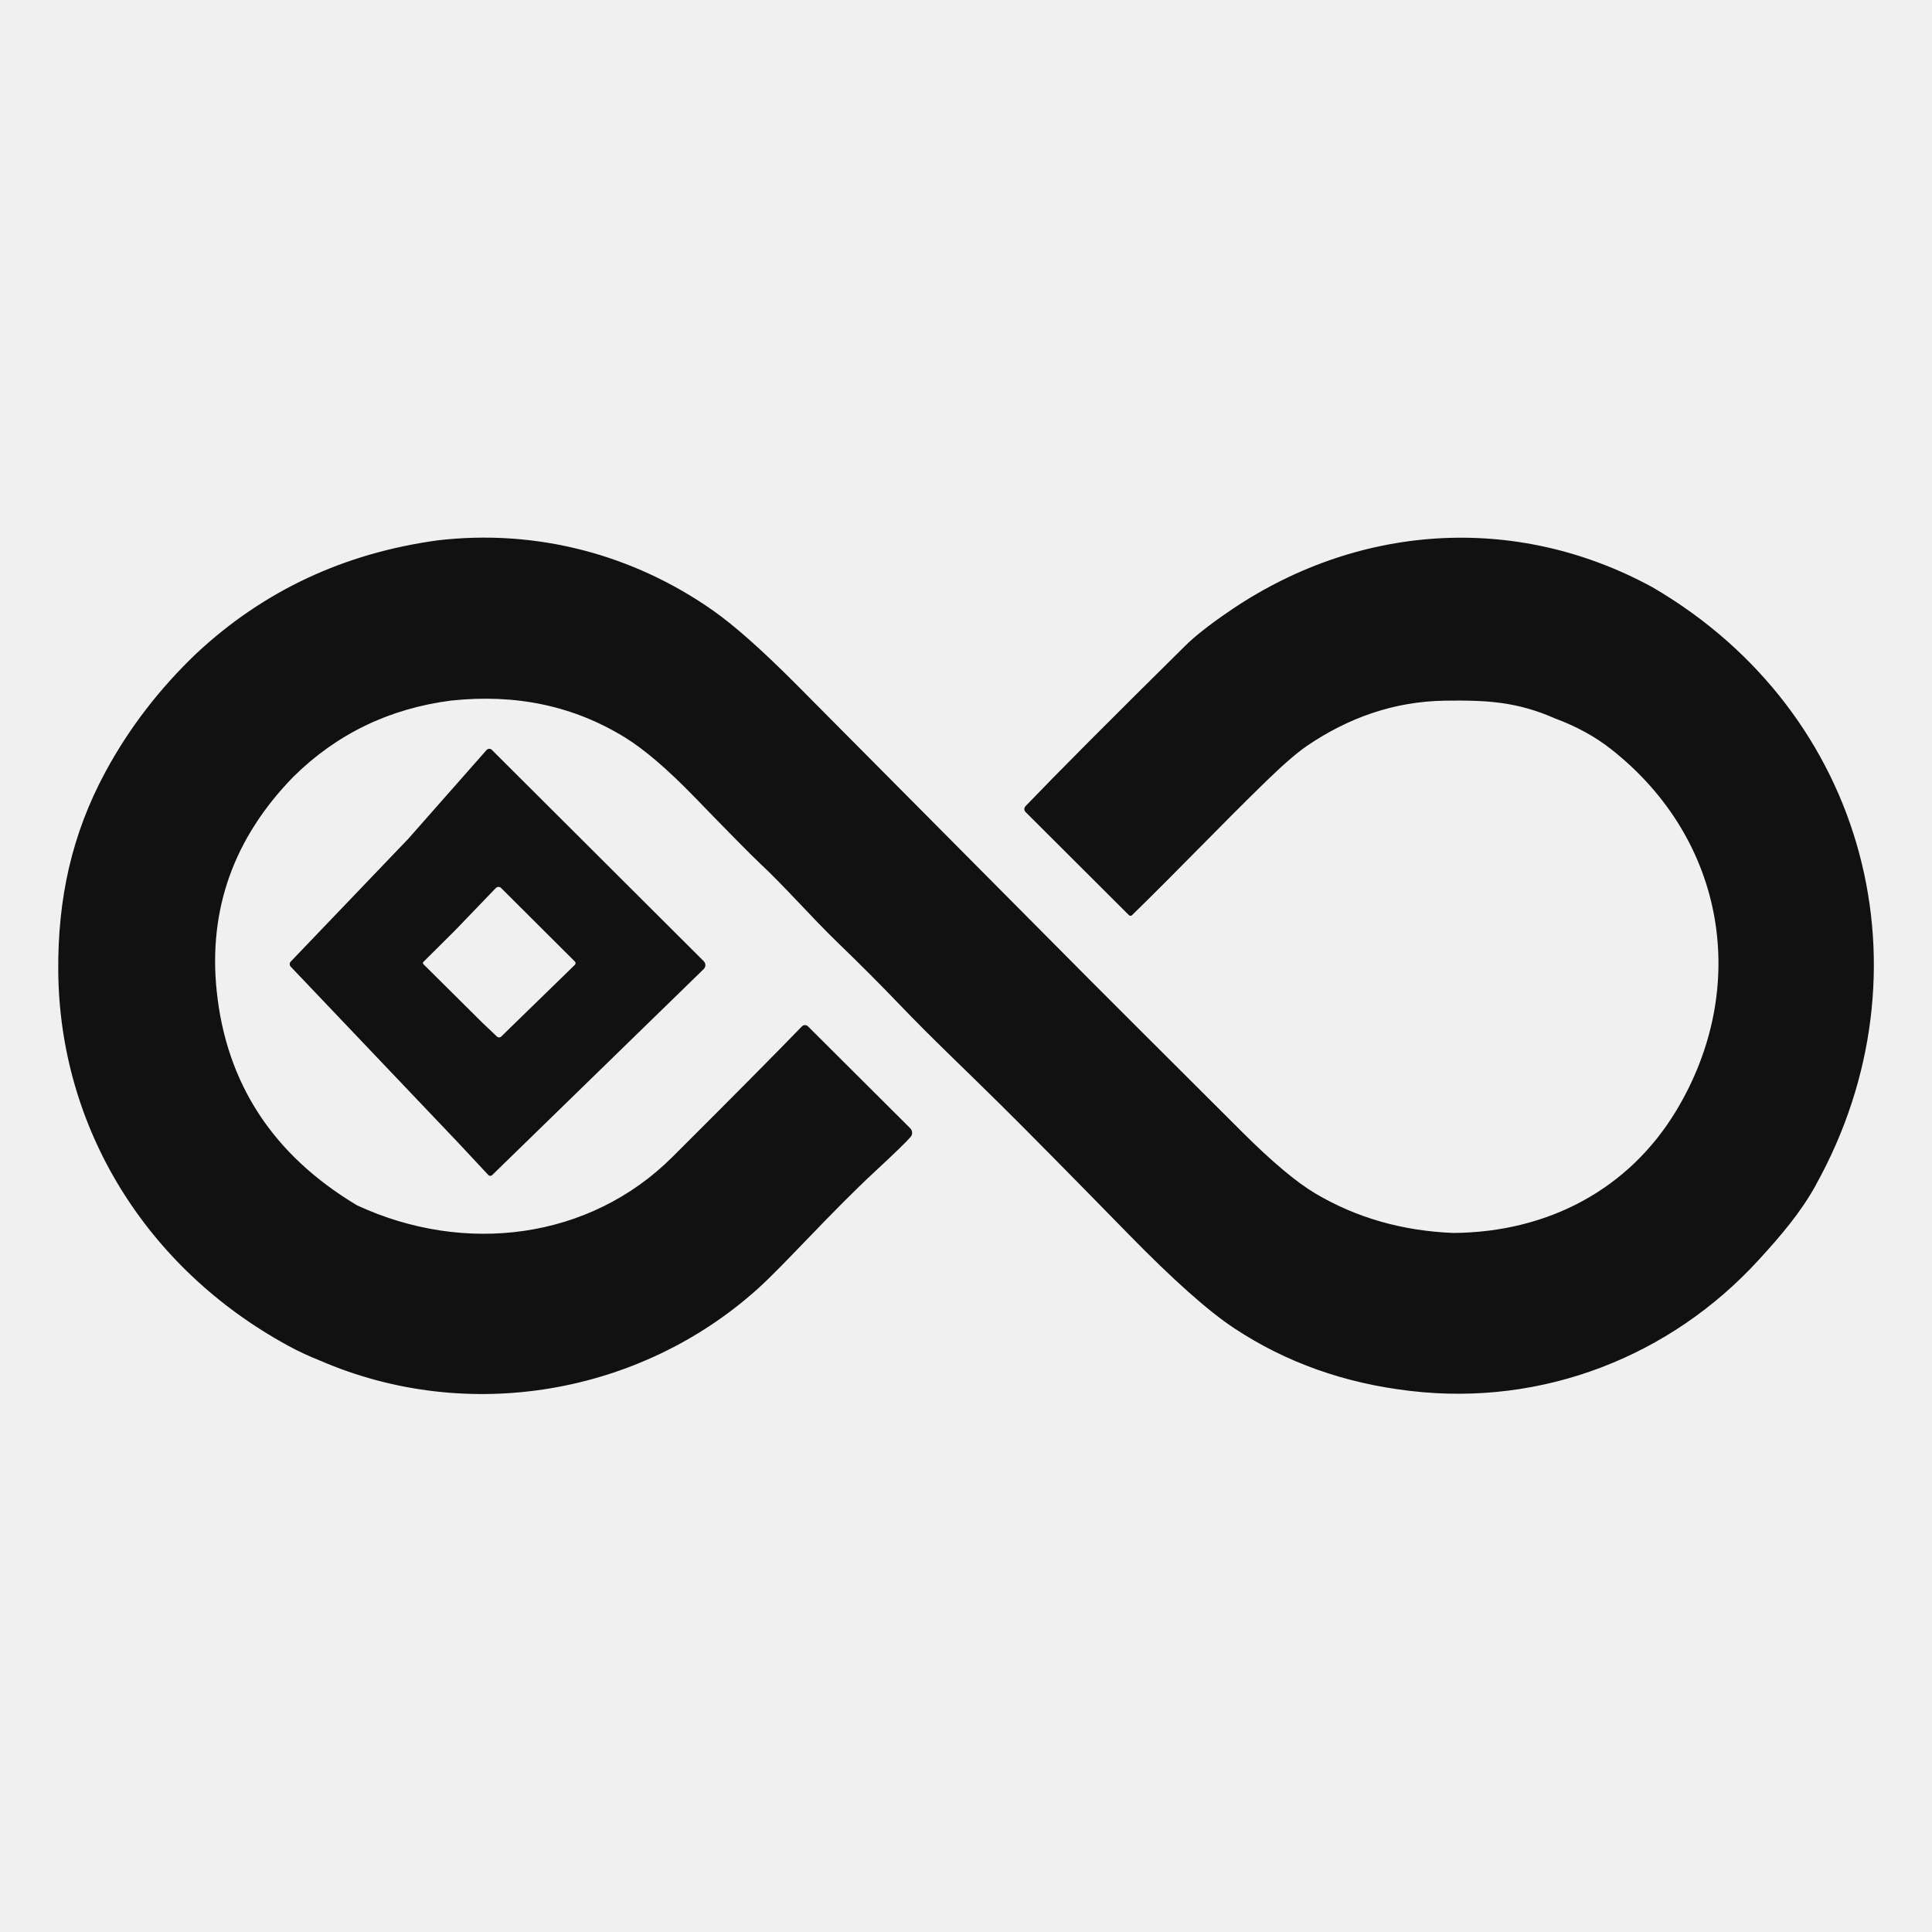
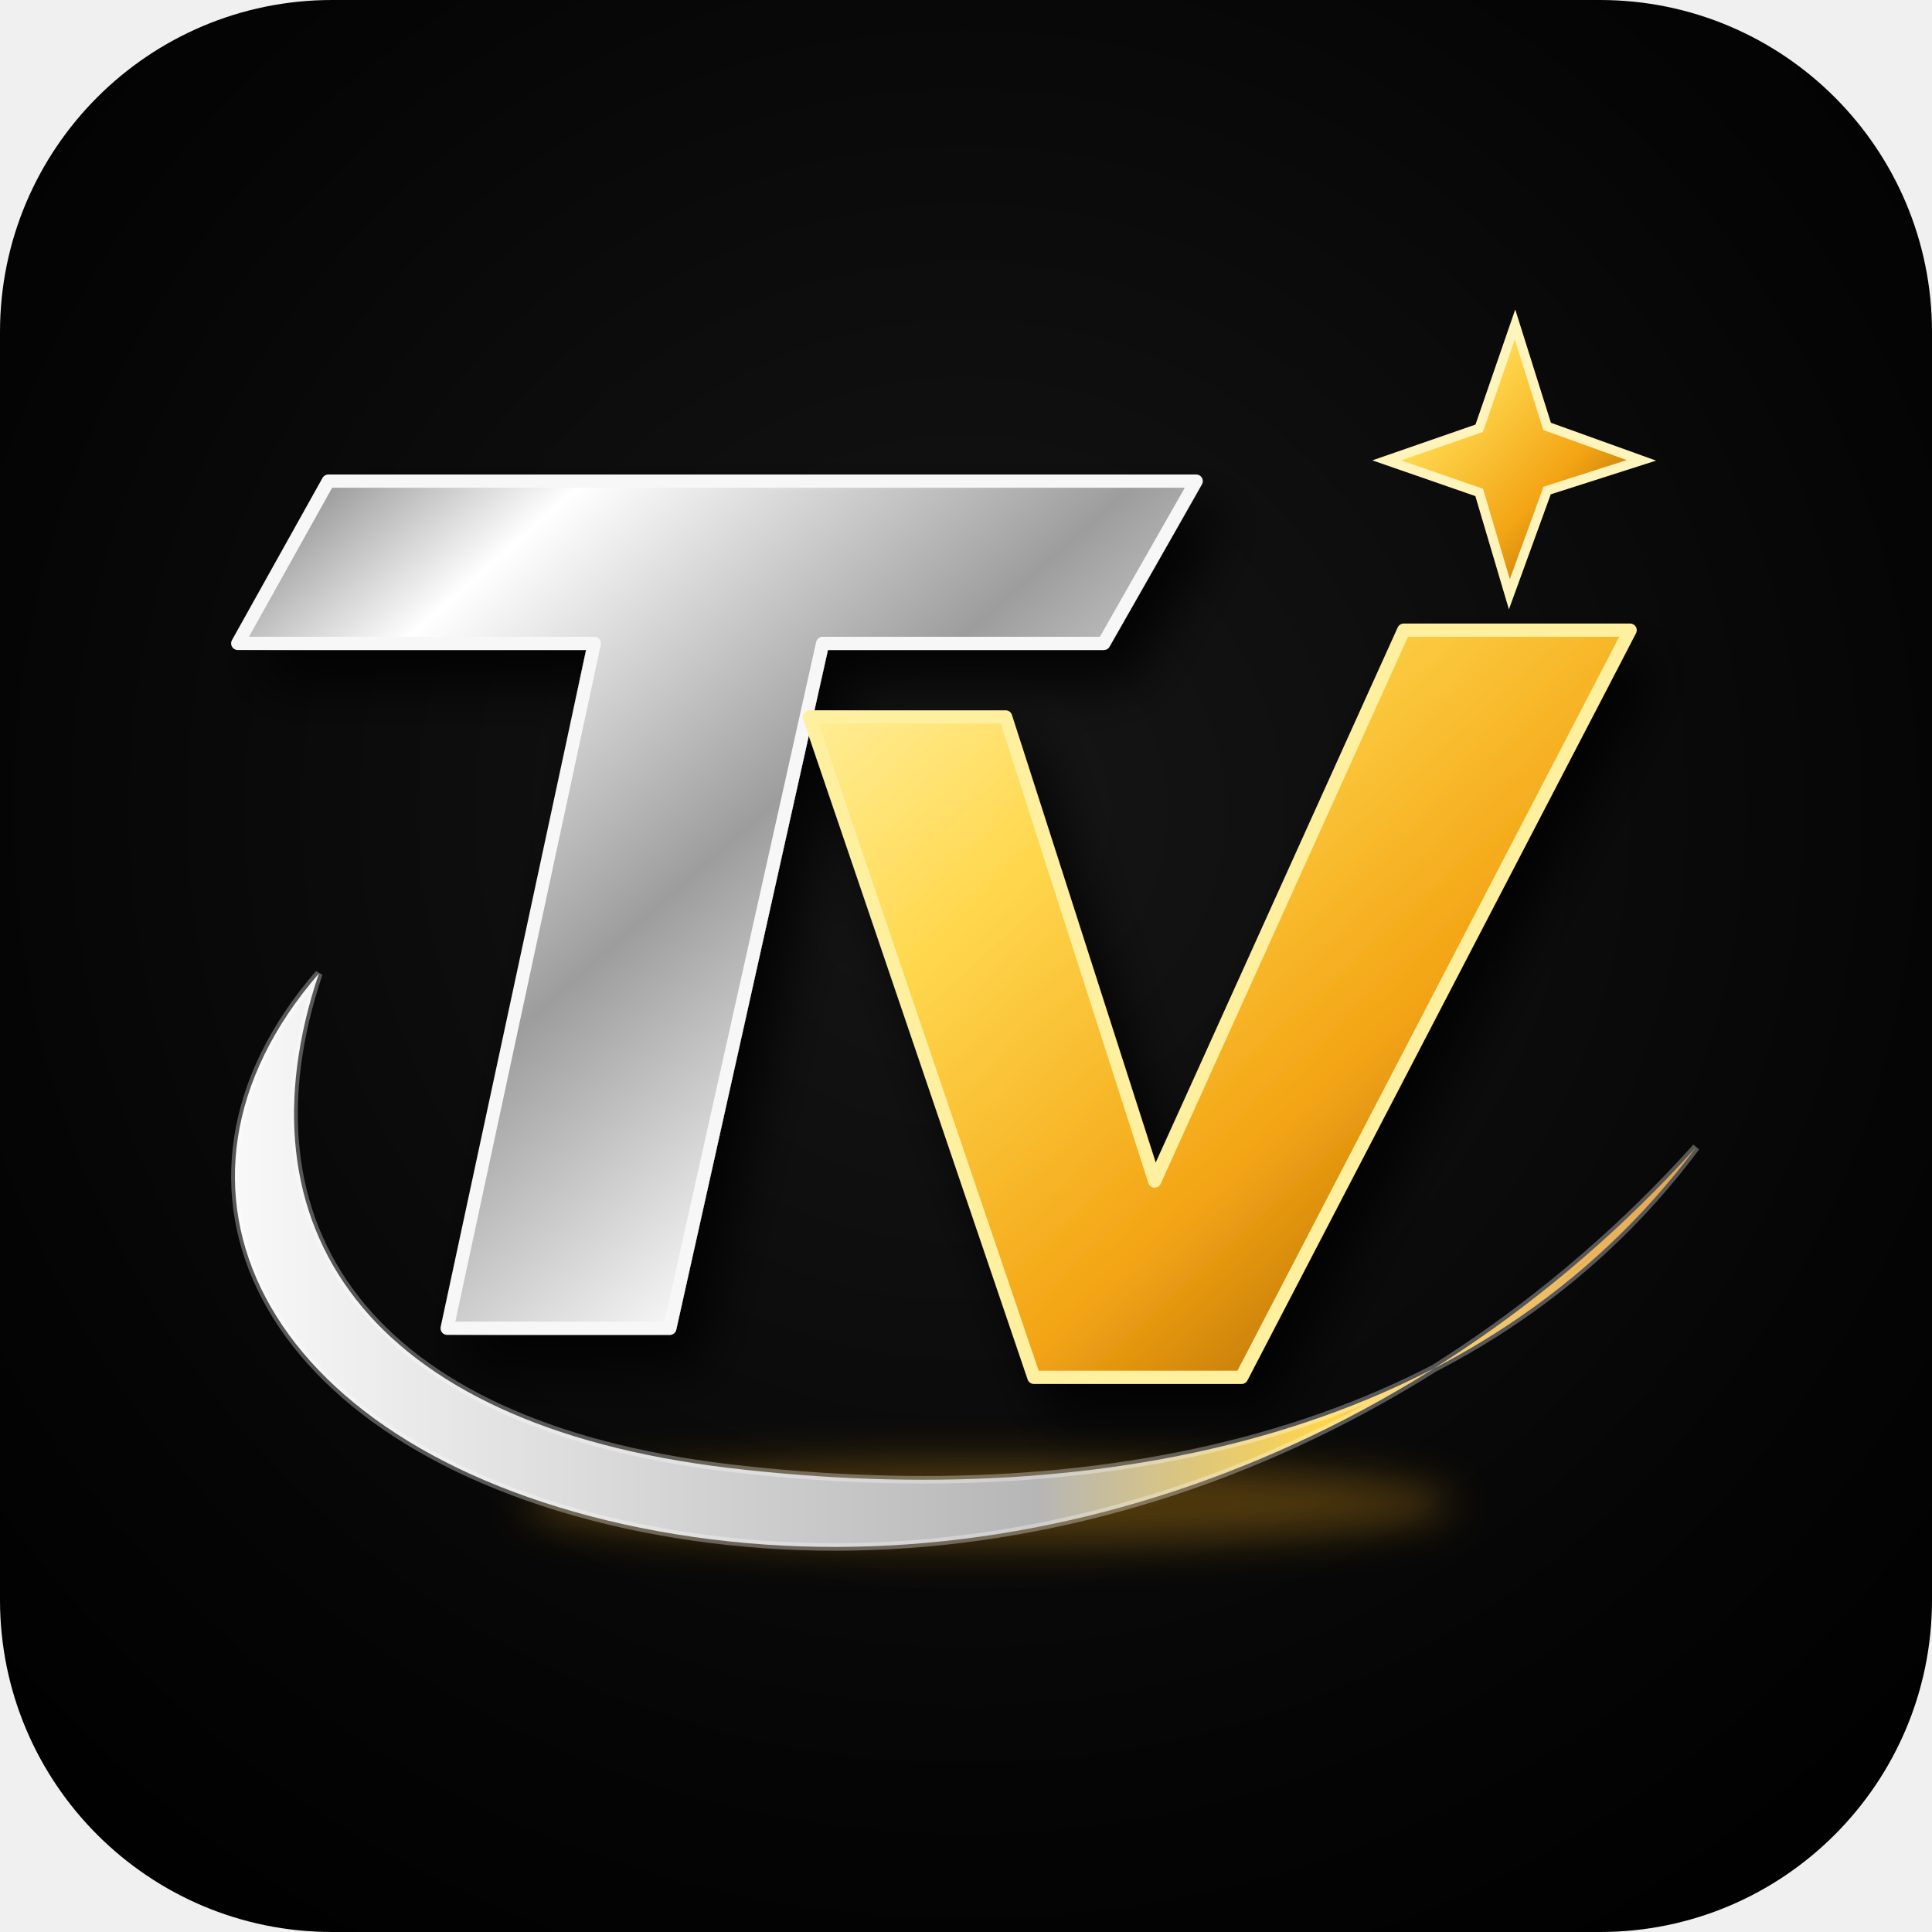
- <svg xmlns="http://www.w3.org/2000/svg" viewBox="0 0 400 400" role="img" aria-label="VOZEB PRO logo">
-   <style>
-     .mark {
-       fill: #111111;
-     }
- 
-     @media (prefers-color-scheme: dark) {
-       .mark {
-         fill: #ffffff;
-       }
-     }
-   </style>
-   <path class="mark" d="M375.99,245.3c-3.22,5.81-7.3,10.56-11.96,15.65-18.15,19.8-44.49,30.27-72.01,27.03-13.59-1.57-25.74-5.88-36.47-12.97-5.39-3.55-12.68-10.05-21.91-19.49-11.46-11.72-20.24-20.62-26.35-26.68-7.42-7.36-14.04-13.54-21.09-20.9-3.93-4.1-8.09-8.27-12.48-12.51-6.02-5.81-11.17-11.84-16.62-16.91-1.34-1.25-5.81-5.76-13.36-13.55-5.52-5.69-10.28-9.77-14.27-12.24-10.61-6.57-22.64-9.13-36.1-7.68-12.77,1.65-23.66,6.91-32.65,15.79-12.33,12.66-17.62,27.46-15.85,44.39,2.01,19.16,11.69,33.93,29.03,44.31,22.26,10.34,48.15,7.14,65.35-10.03,12.66-12.63,21.58-21.63,26.77-27,.34-.36.93-.36,1.27-.01l21.16,21.09c.5.5.53,1.27.08,1.8-.78.93-3.2,3.28-7.27,7.06-9.12,8.43-18.86,19.42-24.39,24.39-24.3,21.86-60.01,28.13-90.63,14.85-2.3-.91-4.52-1.94-6.65-3.11-29.41-16.05-47.29-45.15-47.53-77.6-.1-14.64,2.65-28.07,9.87-41.36,4.89-8.99,11.15-17.11,18.77-24.37,13.86-12.92,30.49-20.71,49.86-23.37,20.52-2.42,40.58,2.93,57.1,14.55,4.42,3.11,10.06,8.12,16.95,15.02.41.4,20.67,20.8,60.8,61.2,3.2,3.22,13.81,13.82,31.86,31.81,6.13,6.11,11.15,10.32,15.07,12.64,8.49,5.03,18.02,7.75,28.55,8.17,19.68-.14,36.36-9.1,46.12-25.26,15.34-25.4,10.4-56.12-13.42-74.88-3.3-2.6-7.17-4.73-11.62-6.38-8.02-3.53-14.32-3.81-22.94-3.68-10.41.17-19.86,3.53-28.4,9.33-2.07,1.41-4.89,3.85-8.47,7.32-9.3,9.05-18.06,18.27-27.79,27.76-.17.17-.46.17-.63,0l-21.4-21.35c-.34-.33-.35-.87-.01-1.23,6.53-6.81,17.55-17.88,33.08-33.22,1.93-1.91,4.81-4.19,8.66-6.84,26.54-18.37,59.54-20.82,88.09-5.24,44.68,26.07,58.16,79.81,33.83,123.66ZM101.84,155.26l43.86,43.74c.46.46.45,1.19-.01,1.64l-43.78,42.64c-.23.23-.6.22-.81-.01l-6.35-6.8-34.55-36.32c-.29-.3-.29-.77,0-1.07l24.36-25.45,16.17-18.34c.28-.32.8-.35,1.11-.04ZM102.69,183.82l-8.45,8.79-6.57,6.53c-.14.13-.14.35,0,.49l12.26,12.17,2.96,2.81c.25.24.63.24.88,0l15.25-14.85c.19-.19.19-.5,0-.69l-15.29-15.24c-.28-.28-.76-.28-1.03.01Z" />
+ <svg xmlns="http://www.w3.org/2000/svg" viewBox="0 0 1024 1024" role="img" aria-labelledby="title desc">
+   <defs>
+     <radialGradient id="background" cx="50%" cy="42%" r="72%">
+       <stop offset="0" stop-color="#161616" />
+       <stop offset="0.7" stop-color="#050505" />
+       <stop offset="1" />
+     </radialGradient>
+     <linearGradient id="silver" x1="0" y1="0" x2="1" y2="1">
+       <stop offset="0" stop-color="#777" />
+       <stop offset="0.18" stop-color="#fff" />
+       <stop offset="0.47" stop-color="#9d9d9d" />
+       <stop offset="0.72" stop-color="#f4f4f4" />
+       <stop offset="1" stop-color="#555" />
+     </linearGradient>
+     <linearGradient id="gold" x1="0" y1="0" x2="1" y2="1">
+       <stop offset="0" stop-color="#fff3a8" />
+       <stop offset="0.28" stop-color="#ffd84f" />
+       <stop offset="0.62" stop-color="#f3a414" />
+       <stop offset="1" stop-color="#8b4a00" />
+     </linearGradient>
+     <linearGradient id="orbit" x1="0" y1="0" x2="1" y2="0">
+       <stop offset="0" stop-color="#f8f8f8" />
+       <stop offset="0.55" stop-color="#b6b6b6" />
+       <stop offset="0.75" stop-color="#ffd54b" />
+       <stop offset="1" stop-color="#d57b00" />
+     </linearGradient>
+     <filter id="shadow" x="-30%" y="-30%" width="160%" height="170%">
+       <feDropShadow dx="12" dy="18" stdDeviation="14" flood-color="#000" flood-opacity="0.85" />
+     </filter>
+     <filter id="glow" x="-100%" y="-100%" width="300%" height="300%">
+       <feGaussianBlur stdDeviation="11" />
+     </filter>
+   </defs>
+   <rect width="1024" height="1024" rx="176" fill="url(#background)" />
+   <ellipse cx="524" cy="797" rx="246" ry="22" fill="#f5aa19" opacity="0.3" filter="url(#glow)" />
+   <g filter="url(#shadow)">
+     <path d="M174 255 634 255 585 341 436 341 355 704 237 704 315 341 126 341Z" fill="url(#silver)" stroke="#f7f7f7" stroke-width="7" stroke-linejoin="round" />
+     <path d="M429 380 533 380 612 626 744 334 864 334 658 730 548 730Z" fill="url(#gold)" stroke="#fff0a0" stroke-width="7" stroke-linejoin="round" />
+   </g>
+   <path d="M169 516C72 628 137 765 331 808 527 851 748 776 899 608 786 760 588 802 386 778 194 755 124 650 169 516Z" fill="url(#orbit)" stroke="#fff" stroke-opacity="0.32" stroke-width="4" />
+   <path d="M803 172 820 226 870 244 820 260 800 315 784 261 735 244 784 227Z" fill="url(#gold)" stroke="#fff4bb" stroke-width="5" />
</svg>
